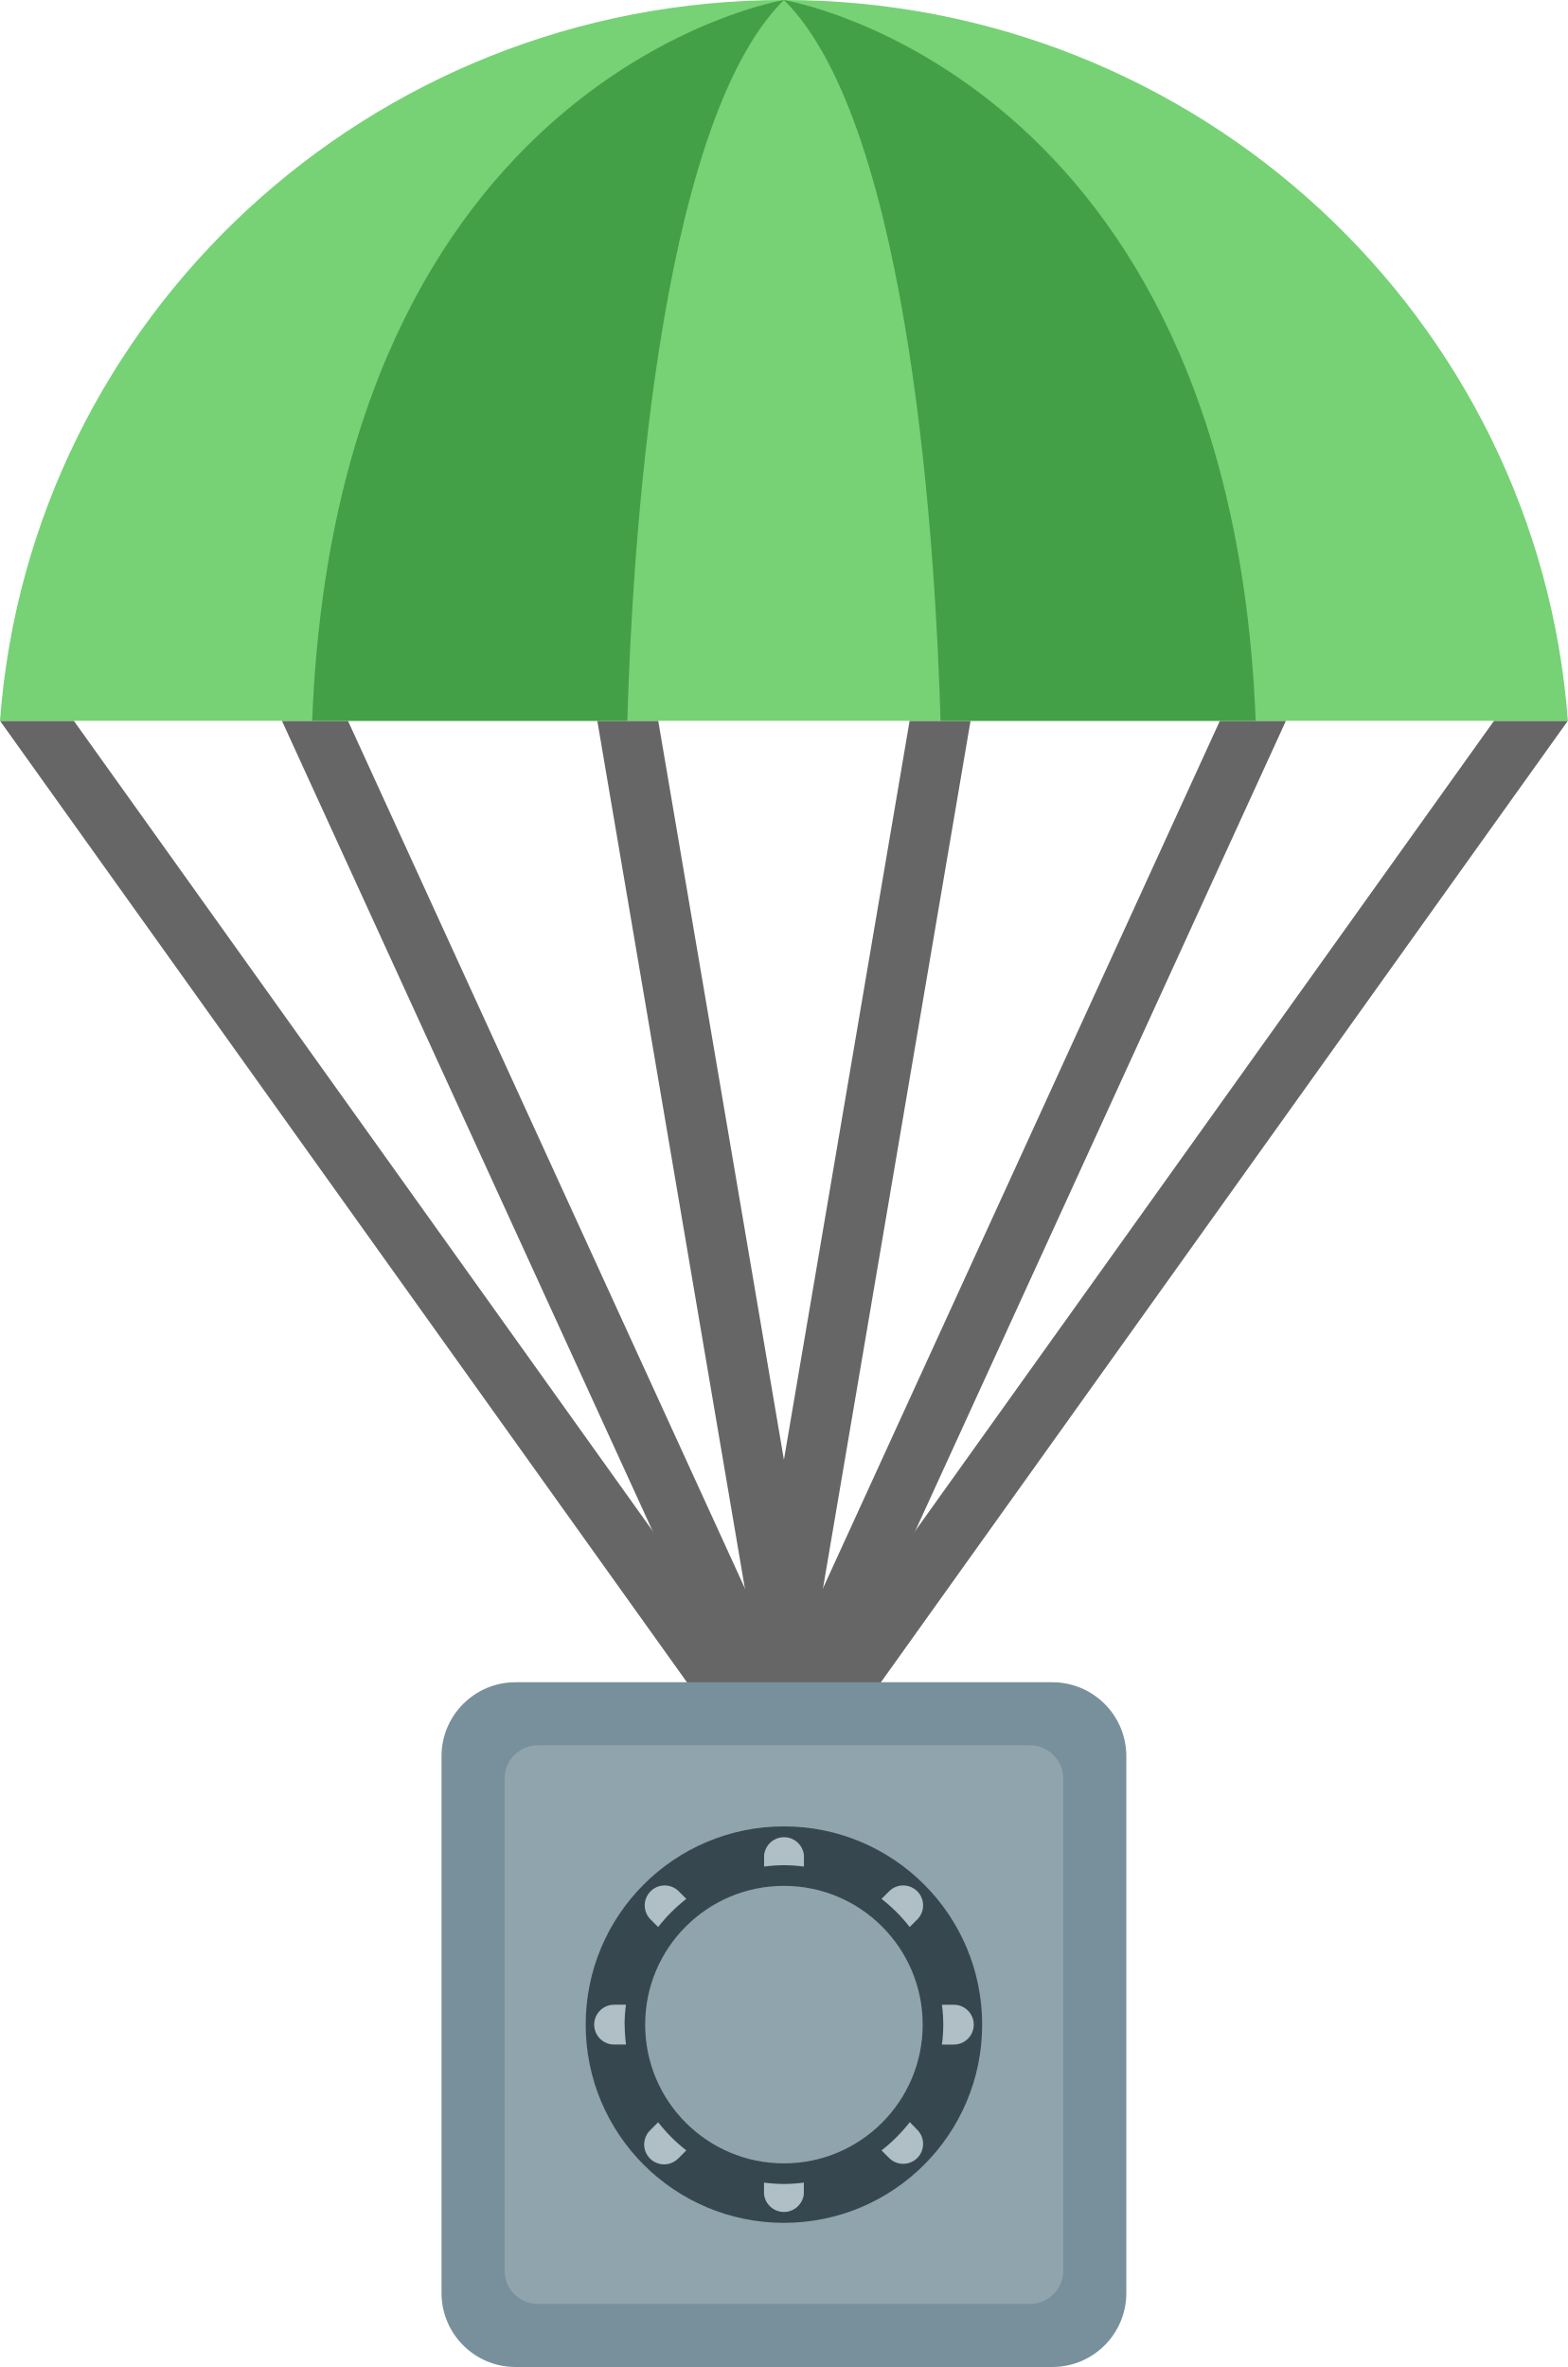
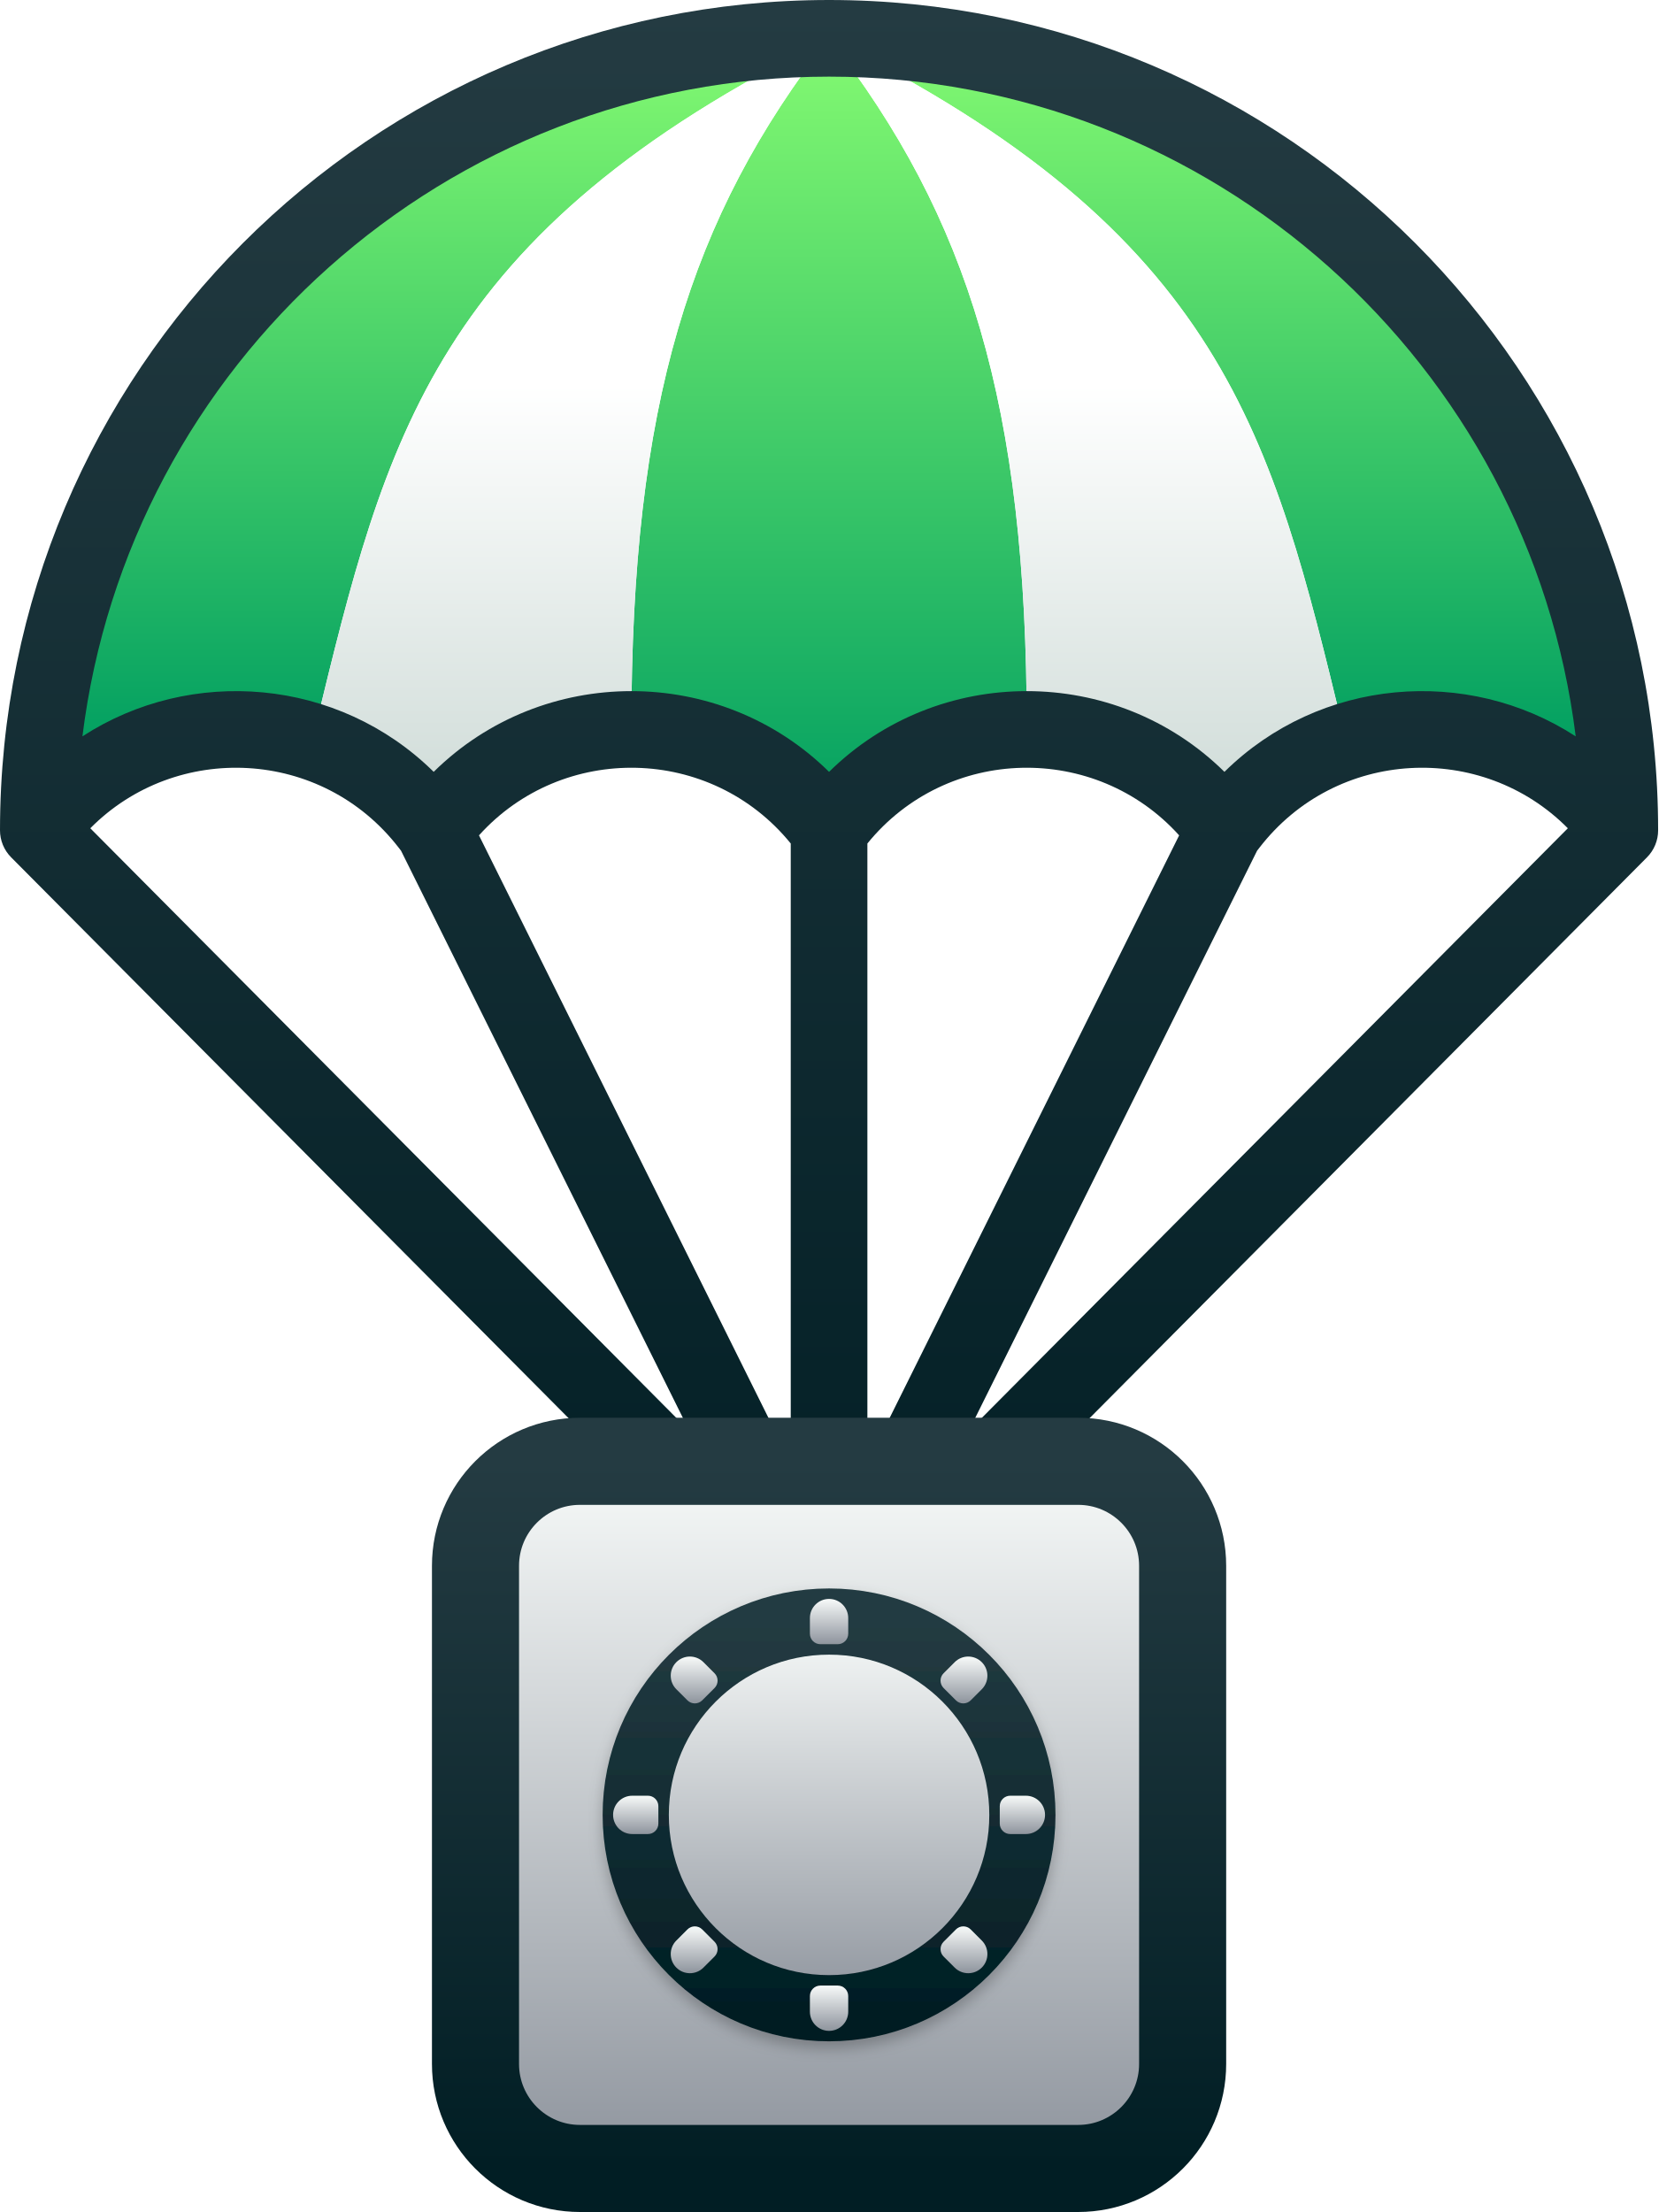
- <svg xmlns="http://www.w3.org/2000/svg" viewBox="0 0 783 1182.18">
+ <svg xmlns="http://www.w3.org/2000/svg" viewBox="0 0 952 1270" fill="none">
+   <path d="M476 22C227.129 22 25.028 180.971 22.034 428.908c-.036 2.965 2.532 5.326 5.482 5.02L181 418c40.5-166.722 68-284 295-396Zm448.484 411.928c2.95.306 5.518-2.055 5.482-5.02C926.972 180.971 724.871 22 476 22c227 112 254.5 229.278 295 396l153.484 15.928Z" fill="url(#a)" />
+   <path d="M362.5 418 476 476.722 589.5 418c0-185.722-33.5-293-113.5-396-80 103-113.5 210.278-113.5 396Z" fill="url(#a)" />
+   <path d="m589.5 418 106.288 54.991a12.002 12.002 0 0 0 13.357-1.576L771 418c-40.5-166.722-68-284-295-396 80 103 113.5 210.278 113.5 396ZM181 418l61.855 53.415a12.002 12.002 0 0 0 13.357 1.576L362.5 418c0-185.722 33.5-293 113.5-396-227 112-254.5 229.278-295 396Z" fill="url(#b)" />
+   <path fill-rule="evenodd" clip-rule="evenodd" d="M47.325 422.769C109.6 382.322 194.234 389.116 249 443.149c62.642-61.804 164.358-61.804 227 .001 62.642-61.805 164.358-61.805 227 0 54.766-54.034 139.399-60.828 201.675-20.381C878.161 209.221 696.318 44 476 44S73.839 209.221 47.325 422.769Zm852.831 52.772c-49.308-49.802-132.953-46.065-177.108 11.209l-1.307 1.695-165.589 333.204 344.004-346.108ZM498 839.796l178.998-360.187c-48.003-53.264-133.169-51.706-178.998 4.675v355.512Zm-44-355.512c-45.829-56.381-130.995-57.939-178.998-4.675L454 839.796V484.284Zm-58.152 337.365L51.844 475.541c49.308-49.802 132.953-46.065 177.108 11.209l1.307 1.695 165.589 333.204ZM0 476.722C0 213.469 213.08 0 476 0c262.92 0 476 213.469 476 476.722a22 22 0 0 1-6.396 15.509l-454 456.778a22 22 0 0 1-31.208 0l-454-456.778A22.002 22.002 0 0 1 0 476.722Z" fill="url(#c)" />
+   <g fill="url(#d)">
+     <rect x="273" y="839" width="406" height="406" rx="60" stroke="url(#c)" stroke-width="50" />
+     <g style="filter: drop-shadow(0px 4px 4px rgba(0, 0, 0, 0.25))">
+       <circle cx="476" cy="1042" r="111" stroke="url(#c)" stroke-width="38" />
+       <path d="M363 1031c-6.075 0-11 4.92-11 11s4.925 11 11 11h9c3.314 0 6-2.69 6-6v-10c0-3.31-2.686-6-6-6h-9Z" />
+       <path d="M589 1031c6.075 0 11 4.92 11 11s-4.925 11-11 11h-9c-3.314 0-6-2.69-6-6v-10c0-3.31 2.686-6 6-6h9Z" />
+       <path d="M465 1155c0 6.08 4.925 11 11 11s11-4.92 11-11v-9c0-3.31-2.686-6-6-6h-10c-3.314 0-6 2.69-6 6v9Z" />
+       <path d="M465 929c0-6.075 4.925-11 11-11s11 4.925 11 11v9a6 6 0 0 1-6 6h-10a6 6 0 0 1-6-6v-9Z" />
+       <path d="M388.319 1114.13c-4.296 4.29-4.296 11.26 0 15.55 4.295 4.3 11.26 4.3 15.556 0l6.364-6.36a6.006 6.006 0 0 0 0-8.49l-7.071-7.07a6.005 6.005 0 0 0-8.485 0l-6.364 6.37Z" />
+       <path d="M548.125 954.319c4.296-4.296 11.26-4.296 15.556 0 4.296 4.296 4.296 11.26 0 15.556l-6.364 6.364a6 6 0 0 1-8.485 0l-7.071-7.071a6 6 0 0 1 0-8.485l6.364-6.364Z" />
+       <path d="M563.681 1114.13c4.296 4.29 4.296 11.26 0 15.55-4.296 4.3-11.261 4.3-15.557 0l-6.363-6.36a6.004 6.004 0 0 1 0-8.49l7.071-7.07a6.005 6.005 0 0 1 8.485 0l6.364 6.37Z" />
+       <path d="M403.875 954.319c-4.296-4.296-11.261-4.296-15.556 0-4.296 4.296-4.296 11.26 0 15.556l6.363 6.364a6.001 6.001 0 0 0 8.486 0l7.071-7.071a6 6 0 0 0 0-8.485l-6.364-6.364Z" />
+     </g>
+   </g>
  <defs>
-     <style>.a{fill:#666;}.b{fill:#78909c;}.c{fill:#90a4ae;}.d{fill:#37474f;}.e{fill:#b0bec5;}.f{fill:#76d275;}.g{fill:#43a047;}</style>
+     <linearGradient id="a" x1="50%" y1="0%" x2="50%" y2="100%">
+       <stop stop-color="#84FA71" />
+       <stop offset="1" stop-color="#009E61" />
+     </linearGradient>
+     <linearGradient id="c" x1="50%" y1="0%" x2="50%" y2="100%">
+       <stop stop-color="#243B42" />
+       <stop offset="1" stop-color="#011E24" />
+     </linearGradient>
+     <linearGradient id="d" x1="50%" y1="0%" x2="50%" y2="100%">
+       <stop stop-color="#F7FAF9" />
+       <stop offset="1" stop-color="#8E949D" />
+     </linearGradient>
+     <linearGradient id="b" x1="50%" y1="44%" x2="50%" y2="100%">
+       <stop offset="0" stop-color="#fff" />
+       <stop offset="1" stop-color="#CDDAD6" />
+     </linearGradient>
  </defs>
-   <polygon class="a" points="391.5 856.39 36.87 360 0 360 391.5 908 783 360 746.13 360 391.5 856.39" />
-   <polygon class="a" points="391.5 835.89 173.78 360 140.79 360 391.5 908 642.21 360 609.22 360 391.5 835.89" />
-   <polygon class="a" points="391.5 729.08 328.73 360 298.3 360 391.5 908 484.7 360 454.27 360 391.5 729.08" />
-   <rect class="b" x="220.5" y="840.18" width="342" height="342" rx="36.96" />
-   <rect class="c" x="252" y="871.68" width="279" height="279" rx="16.64" />
-   <path class="d" d="M391.5,912.18a99,99,0,1,0,99,99,99,99,0,0,0-99-99m0,168.3a69.3,69.3,0,1,1,69.3-69.3,69.3,69.3,0,0,1-69.3,69.3" />
-   <path class="e" d="M454.31,962.44l4-4a9.95,9.95,0,0,0-14.07-14.06l-4,4a79.68,79.68,0,0,1,14.07,14.06m-125.62,0a80.36,80.36,0,0,1,14.07-14.06l-4-4a9.95,9.95,0,0,0-14.07,14.06Zm-16.77,48.74a79.51,79.51,0,0,1,.68-9.94H307a9.95,9.95,0,1,0,0,19.89h5.65a79.54,79.54,0,0,1-.68-10m79.58-79.57a79.8,79.8,0,0,1,9.95.68v-5.66a10,10,0,0,0-19.9,0v5.66a79.8,79.8,0,0,1,9.95-.68m62.81,128.32A80.36,80.36,0,0,1,440.24,1074l4,4a9.95,9.95,0,0,0,14.07-14.06Zm-125.62,0-4,4A9.95,9.95,0,1,0,338.76,1078l4-4a79.68,79.68,0,0,1-14.07-14.06m147.36-58.69H470.4a73.06,73.06,0,0,1,0,19.89h5.65a9.95,9.95,0,1,0,0-19.89m-84.55,89.52a79.8,79.8,0,0,1-9.95-.68v5.66a10,10,0,0,0,19.9,0v-5.66a79.8,79.8,0,0,1-9.95.68" />
-   <path class="f" d="M783,360C768,158.67,598.46,0,391.5,0S15,158.67,0,360Z" />
-   <path class="g" d="M627.1,360C614.41,36.74,391.5,0,391.5,0c64,63.29,76,280.81,78.21,360Z" />
-   <path class="g" d="M313.29,360c2.24-79.19,14.22-296.71,78.21-360,0,0-222.91,36.74-235.6,360Z" />
</svg>
